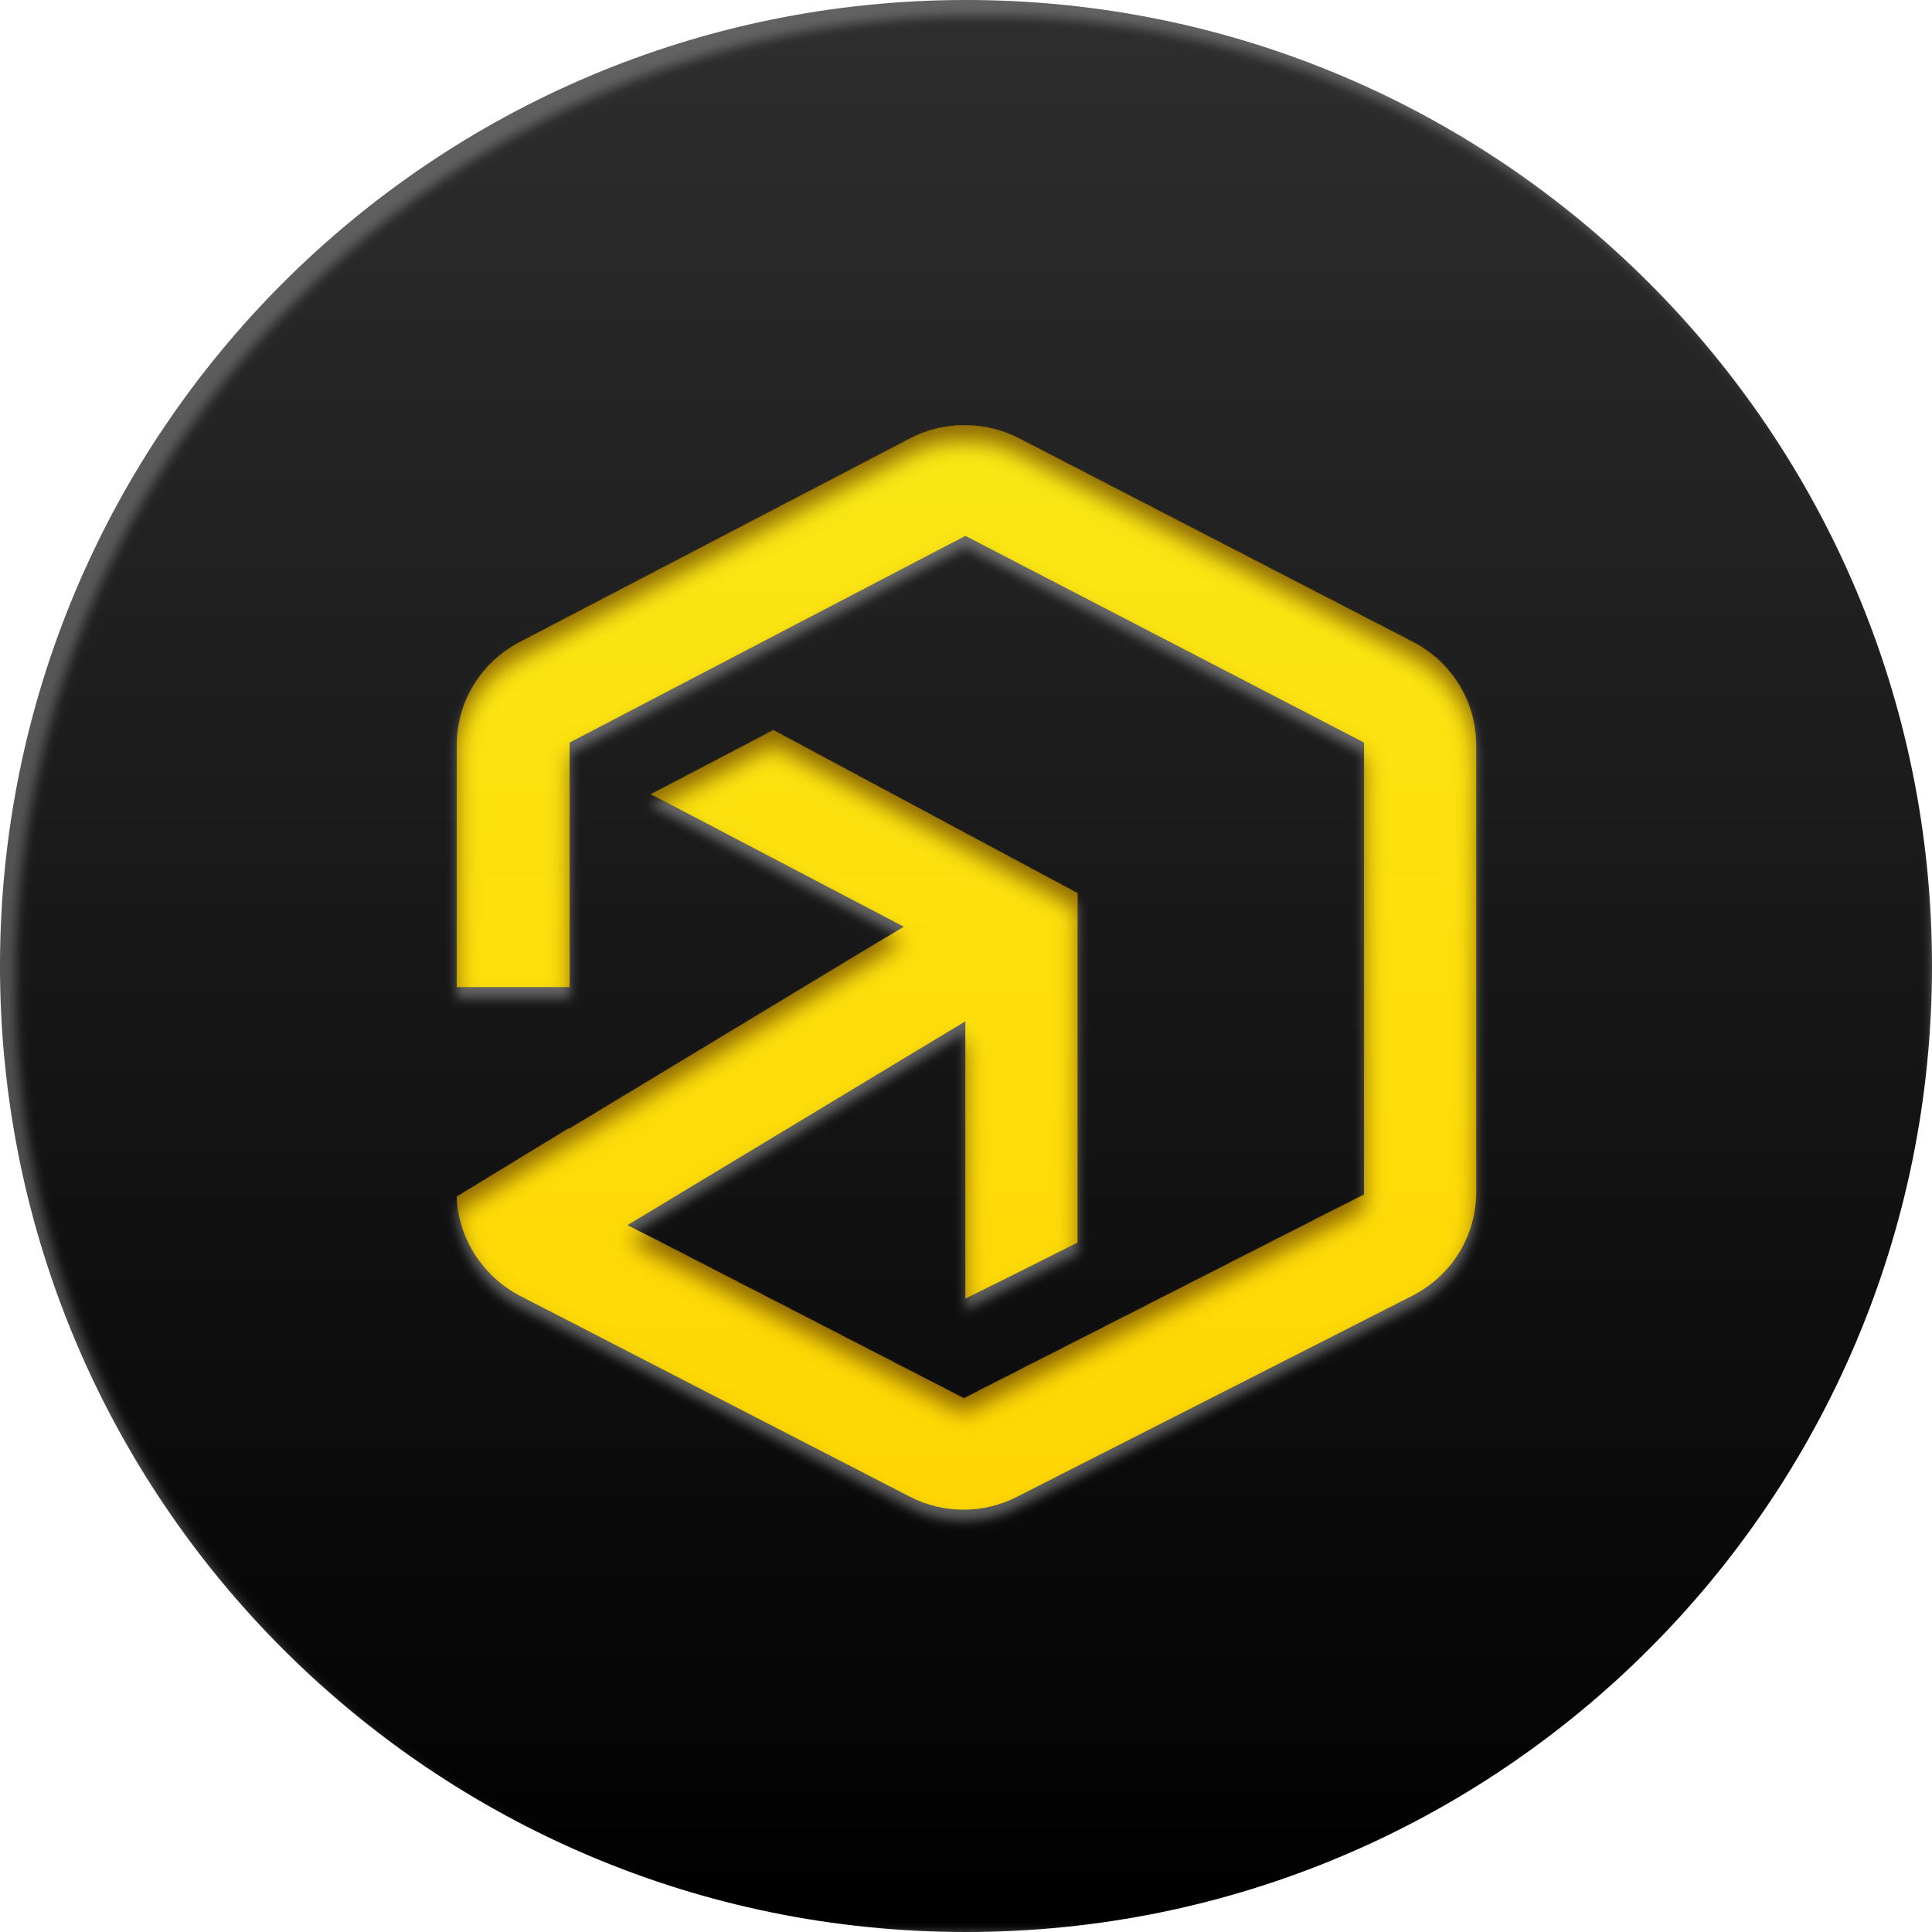
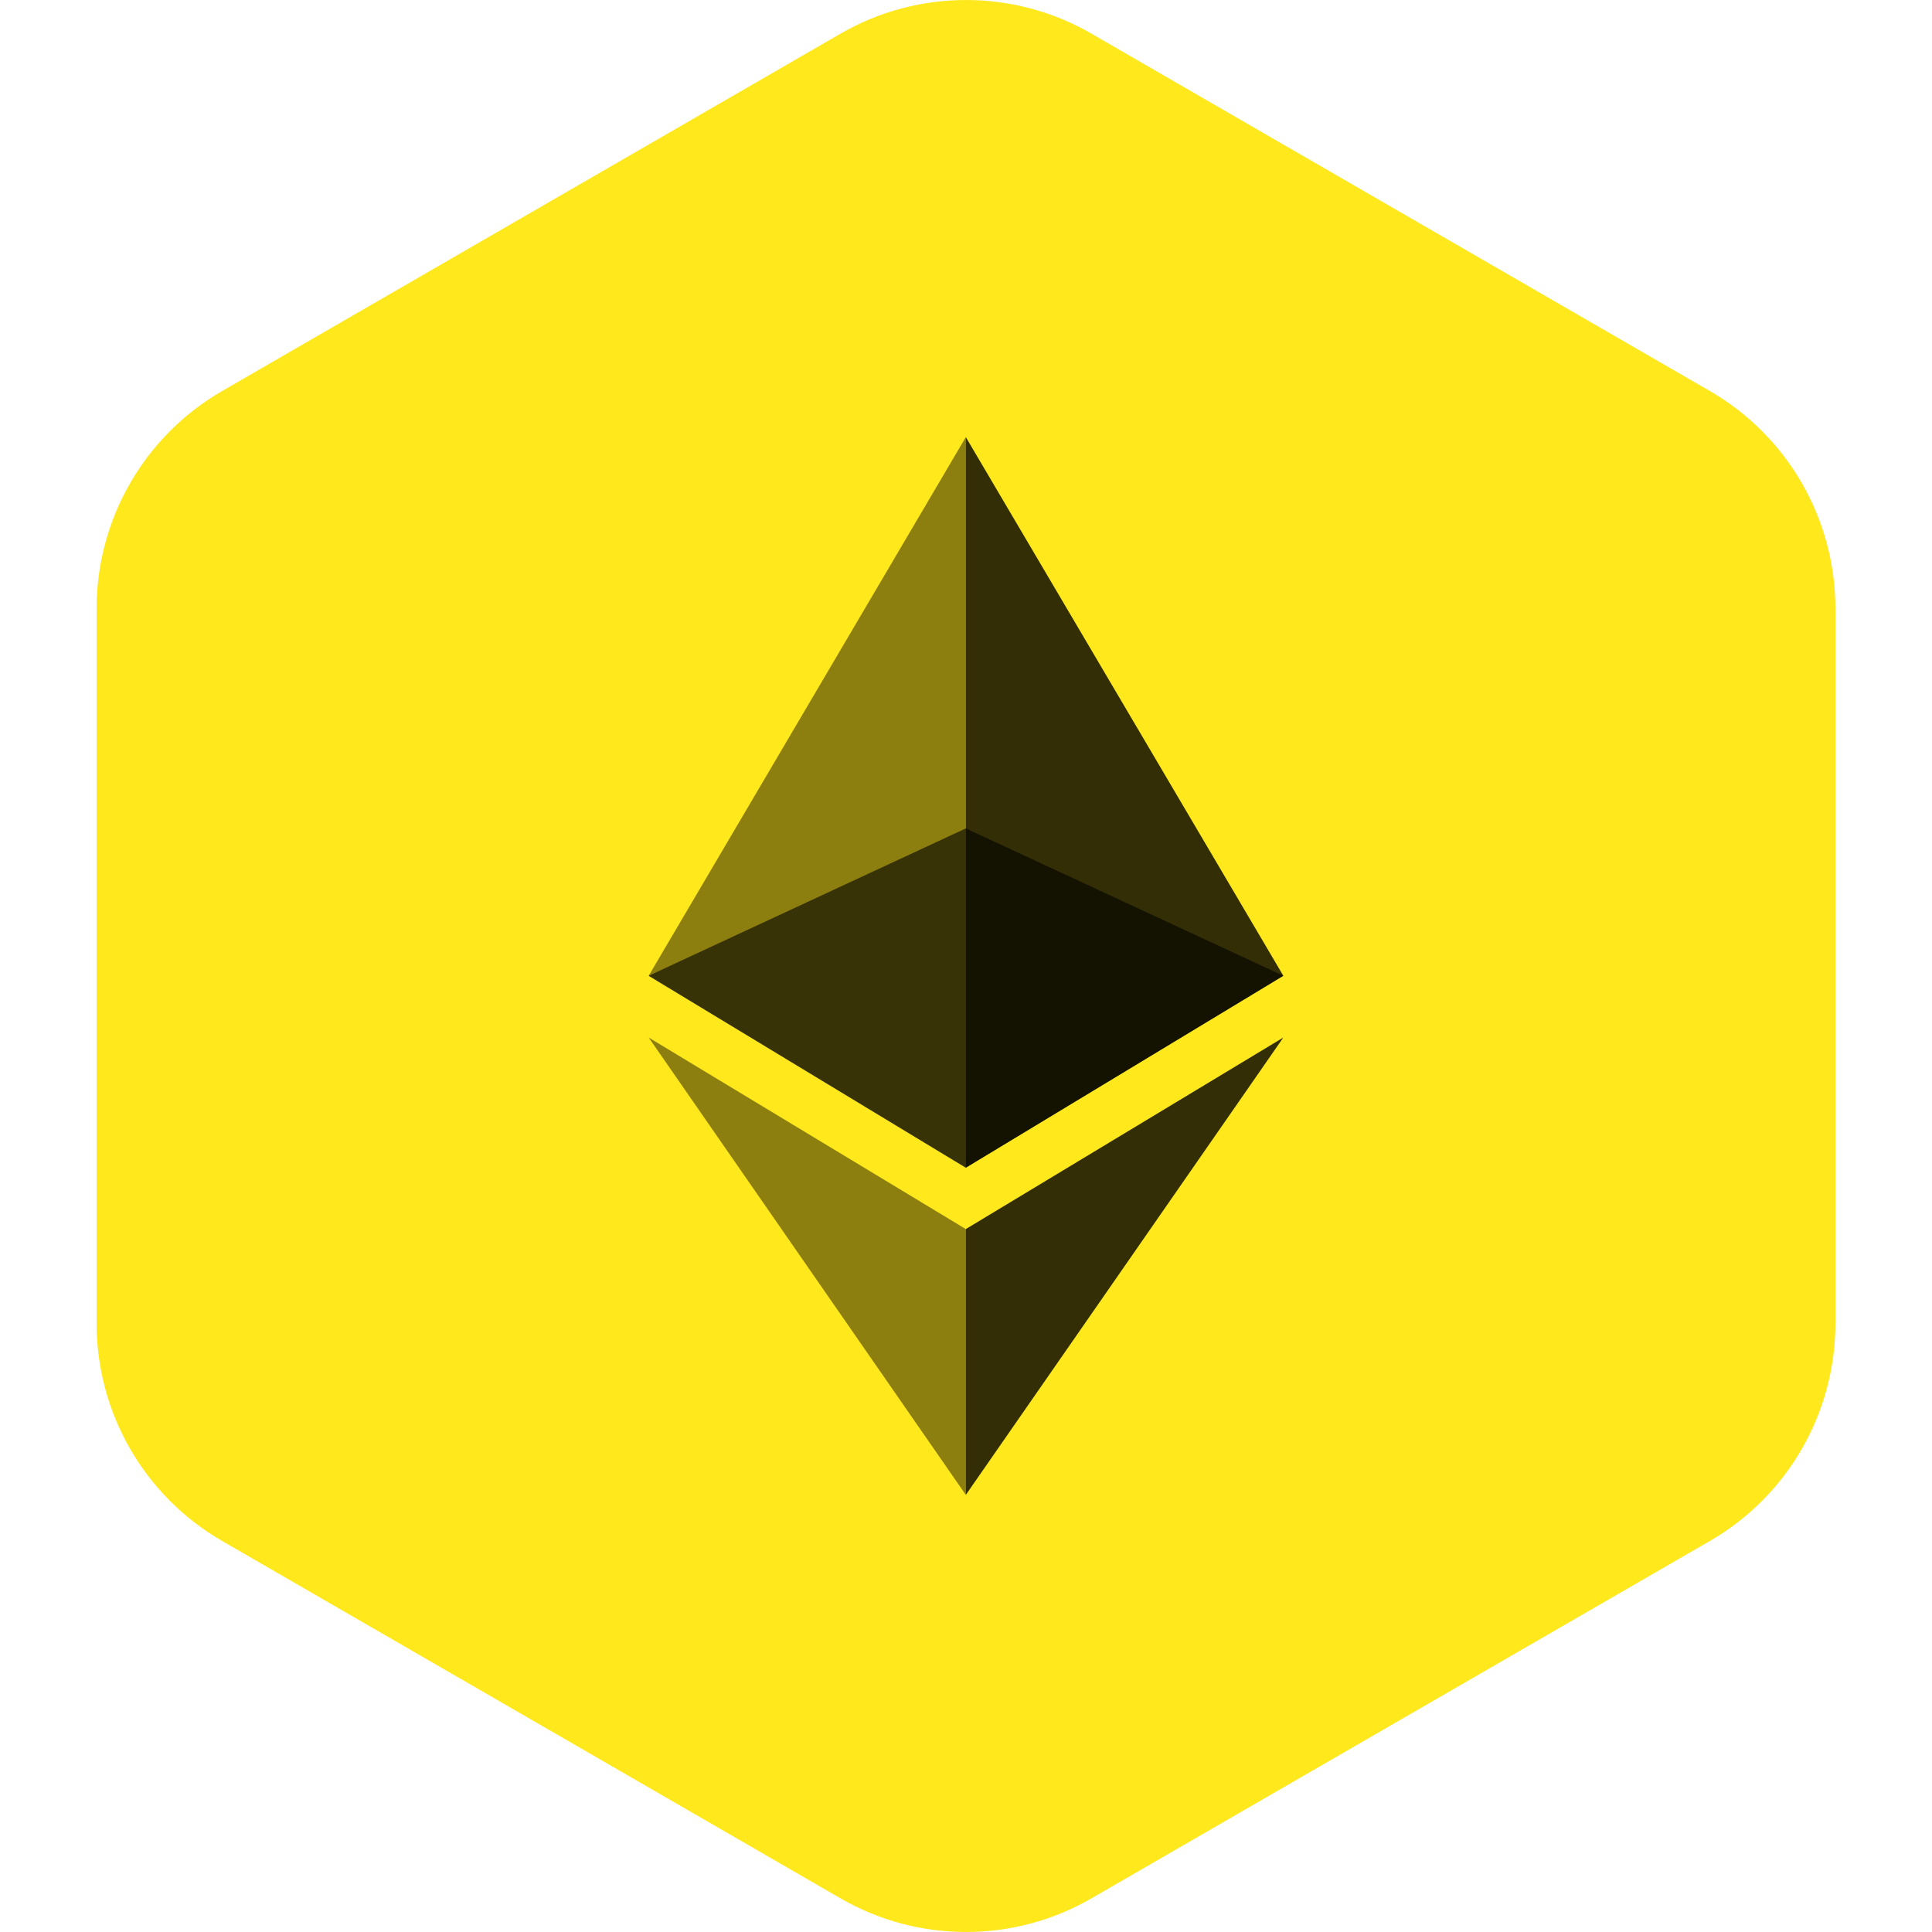
- <svg xmlns="http://www.w3.org/2000/svg" fill="none" viewBox="0 0 368 368">
-   <g filter="url(#sdfasdfxcv)">
-     <circle cx="184" cy="184" r="184" fill="url(#dascxzasdq)" />
-   </g>
-   <g filter="url(#fdsfasdasdcxz)">
-     <path fill="url(#vdfwegqwe)" d="M183.6 266.353l-64.074-32.995 64.354-38.817v52.819l9.213-4.575 12.145-6.099v-66.545l-57.933-31.054-23.312 12.2 48.161 25.232-63.796 38.54v-.139L87 227.952c.28 7.902 4.886 15.111 12.005 18.854l74.265 38.263a22.343 22.343 0 0020.521 0l75.242-38.263c7.538-3.882 12.145-11.368 12.145-19.825v-84.982c0-8.318-4.607-15.804-12.005-19.686L194.07 83.495C190.859 81.832 187.23 81 183.74 81c-3.629 0-7.119.832-10.33 2.495l-74.405 38.818C91.607 126.195 87 133.681 87 141.999v46.026h21.498v-46.581l75.382-39.372.279.139 75.661 39.233v86.092l-76.22 38.817z" />
-   </g>
-   <defs>
-     <linearGradient id="dascxzasdq" x1="184" x2="184" y1="0" y2="368" gradientUnits="userSpaceOnUse">
-       <stop stop-color="#2E2E2E" />
-       <stop offset="1" />
-     </linearGradient>
-     <linearGradient id="vdfwegqwe" x1="184.089" x2="184.089" y1="81" y2="309" gradientUnits="userSpaceOnUse">
-       <stop stop-color="#FBE716" />
-       <stop offset="1" stop-color="#FFD500" />
-     </linearGradient>
-     <filter id="sdfasdfxcv" width="370" height="370" x="0" y="0" color-interpolation-filters="sRGB" filterUnits="userSpaceOnUse">
-       <feFlood flood-opacity="0" result="BackgroundImageFix" />
-       <feBlend in="SourceGraphic" in2="BackgroundImageFix" result="shape" />
-       <feColorMatrix in="SourceAlpha" result="hardAlpha" values="0 0 0 0 0 0 0 0 0 0 0 0 0 0 0 0 0 0 127 0" />
-       <feOffset dx="3" dy="3" />
-       <feGaussianBlur stdDeviation="1" />
-       <feComposite in2="hardAlpha" k2="-1" k3="1" operator="arithmetic" />
-       <feColorMatrix values="0 0 0 0 1 0 0 0 0 1 0 0 0 0 1 0 0 0 0.25 0" />
-       <feBlend in2="shape" result="effect1_innerShadow" />
-     </filter>
-     <filter id="fdsfasdasdcxz" width="198.178" height="210.564" x="85" y="81" color-interpolation-filters="sRGB" filterUnits="userSpaceOnUse">
-       <feFlood flood-opacity="0" result="BackgroundImageFix" />
-       <feColorMatrix in="SourceAlpha" values="0 0 0 0 0 0 0 0 0 0 0 0 0 0 0 0 0 0 127 0" />
-       <feOffset dy="2" />
-       <feGaussianBlur stdDeviation="1" />
-       <feColorMatrix values="0 0 0 0 1 0 0 0 0 1 0 0 0 0 1 0 0 0 0.33 0" />
-       <feBlend in2="BackgroundImageFix" result="effect1_dropShadow" />
-       <feBlend in="SourceGraphic" in2="effect1_dropShadow" result="shape" />
-       <feColorMatrix in="SourceAlpha" result="hardAlpha" values="0 0 0 0 0 0 0 0 0 0 0 0 0 0 0 0 0 0 127 0" />
-       <feOffset dy="3" />
-       <feGaussianBlur stdDeviation="2" />
-       <feComposite in2="hardAlpha" k2="-1" k3="1" operator="arithmetic" />
-       <feColorMatrix values="0 0 0 0 0.433 0 0 0 0 0.286 0 0 0 0 0 0 0 0 0.78 0" />
-       <feBlend in2="shape" result="effect2_innerShadow" />
-     </filter>
-   </defs>
+ <svg xmlns="http://www.w3.org/2000/svg" viewBox="0 0 200 200" fill="none">
+   <path d="M87.01 3.484C95.048 -1.161 104.952 -1.161 112.99 3.484L177.01 40.481C185.048 45.127 190 53.712 190 63.003V136.997C190 146.288 185.048 154.873 177.01 159.519L112.99 196.516C104.952 201.161 95.048 201.161 87.01 196.516L22.99 159.519C14.952 154.873 10 146.288 10 136.997V63.003C10 53.712 14.952 45.127 22.99 40.481L87.01 3.484Z" fill="#FFE81C" />
+   <path opacity="0.6" d="M99.98 120.88L132.85 101.011L99.98 85.756L67.15 101.011L99.98 120.88Z" fill="black" />
+   <path opacity="0.45" d="M99.98 85.756V45.25L67.15 101.012L99.98 120.88V85.756Z" fill="black" />
+   <path opacity="0.8" d="M99.98 120.88L132.85 101.012L99.98 45.25V85.756V120.88Z" fill="black" />
+   <path opacity="0.45" d="M99.98 127.233L67.15 107.405L99.98 154.75V127.233Z" fill="black" />
+   <path opacity="0.8" d="M132.85 107.405L99.98 127.233V154.75L132.85 107.405Z" fill="black" />
</svg>
